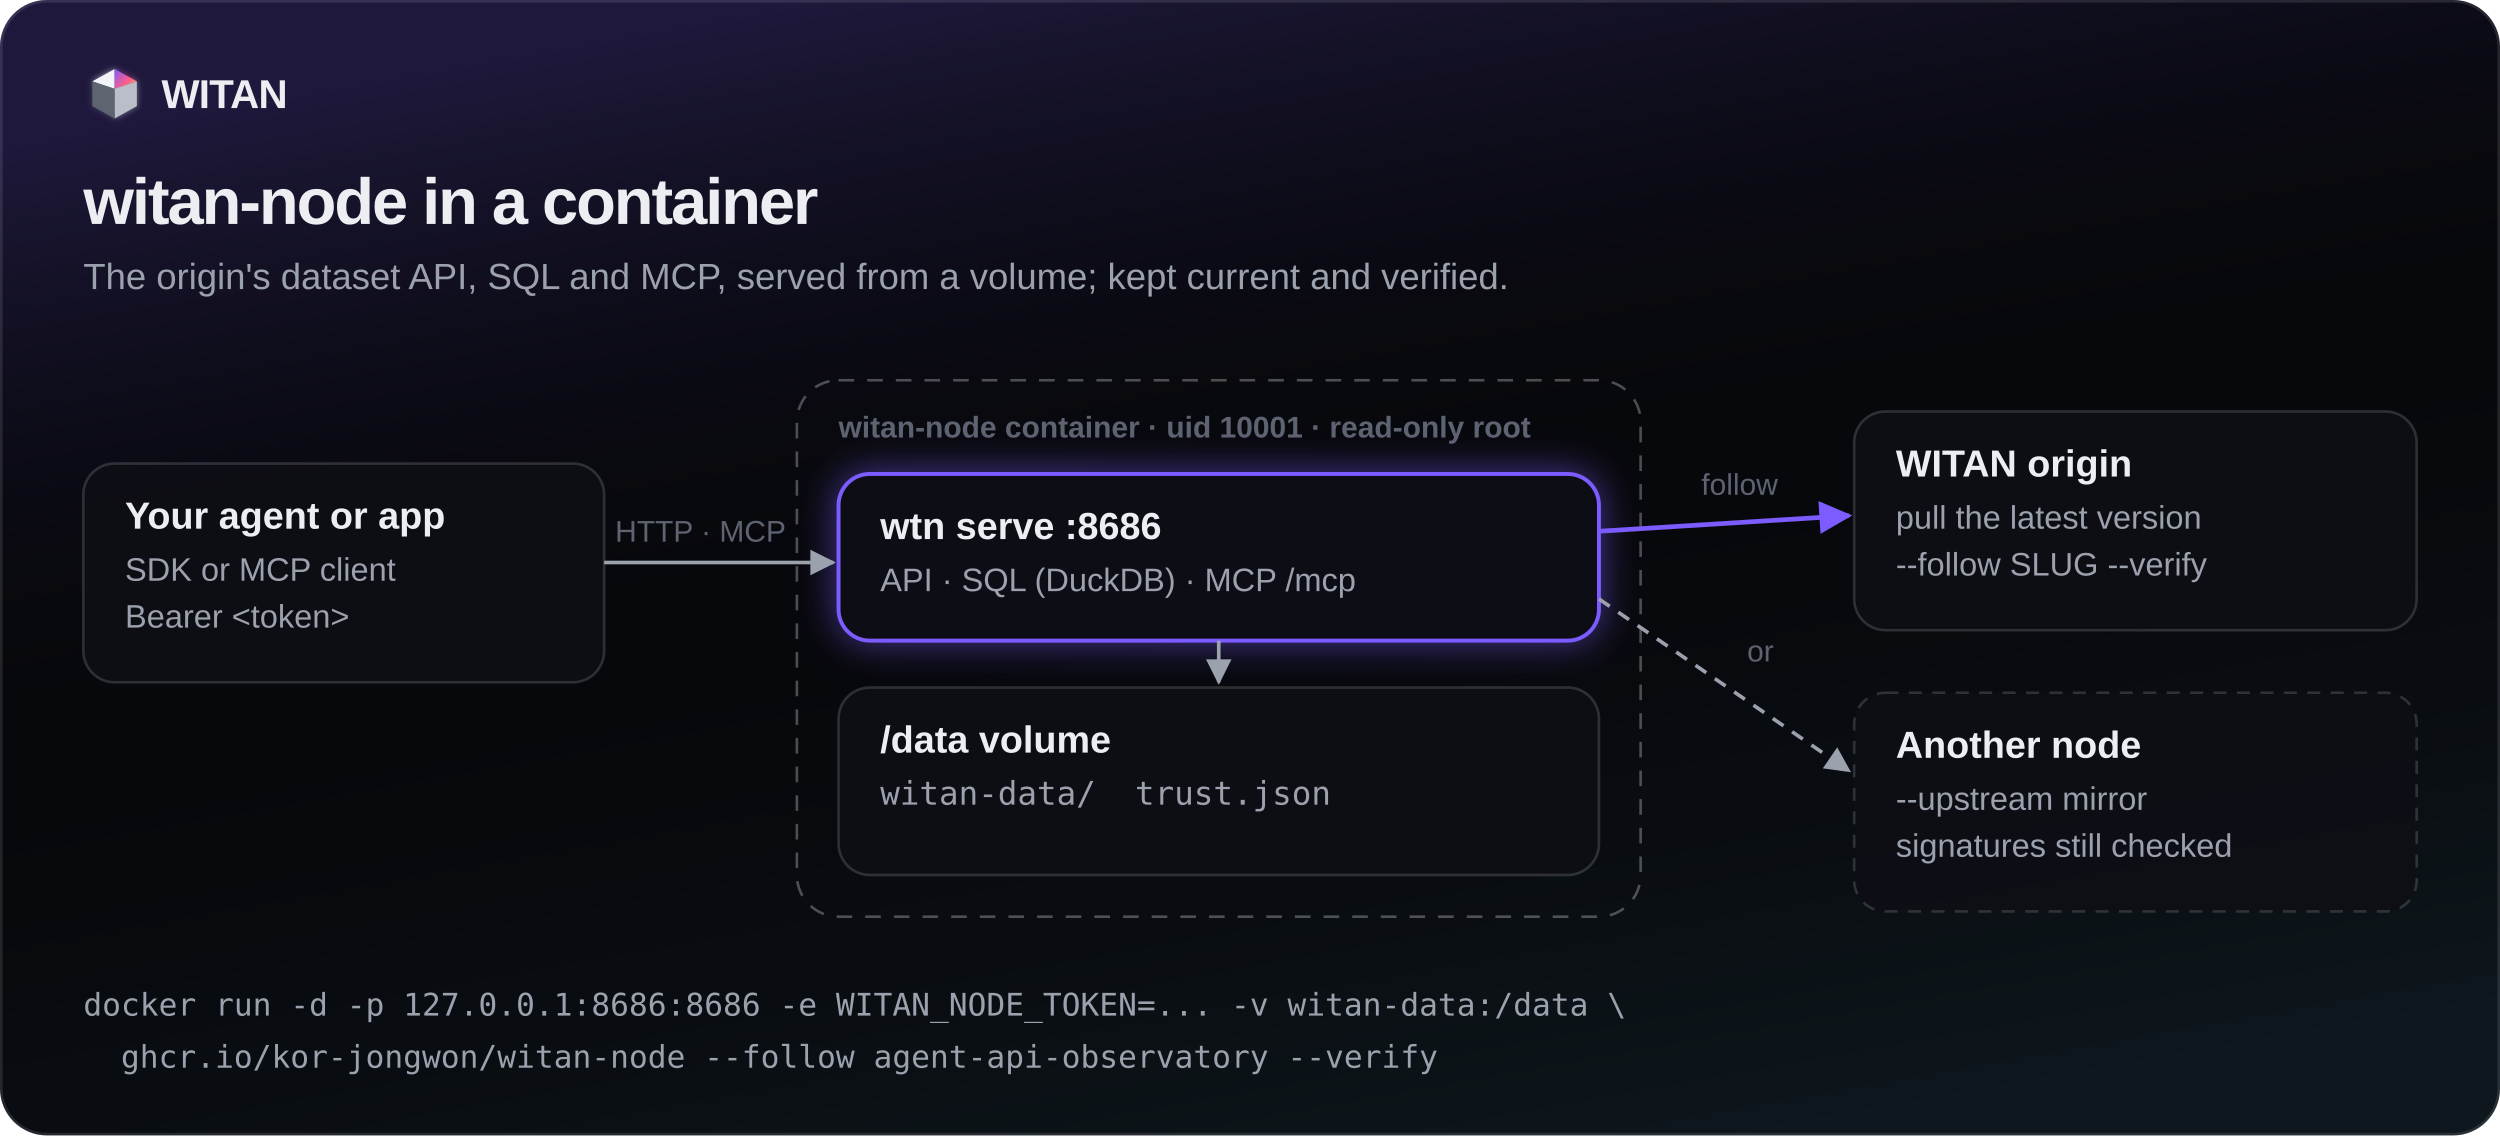
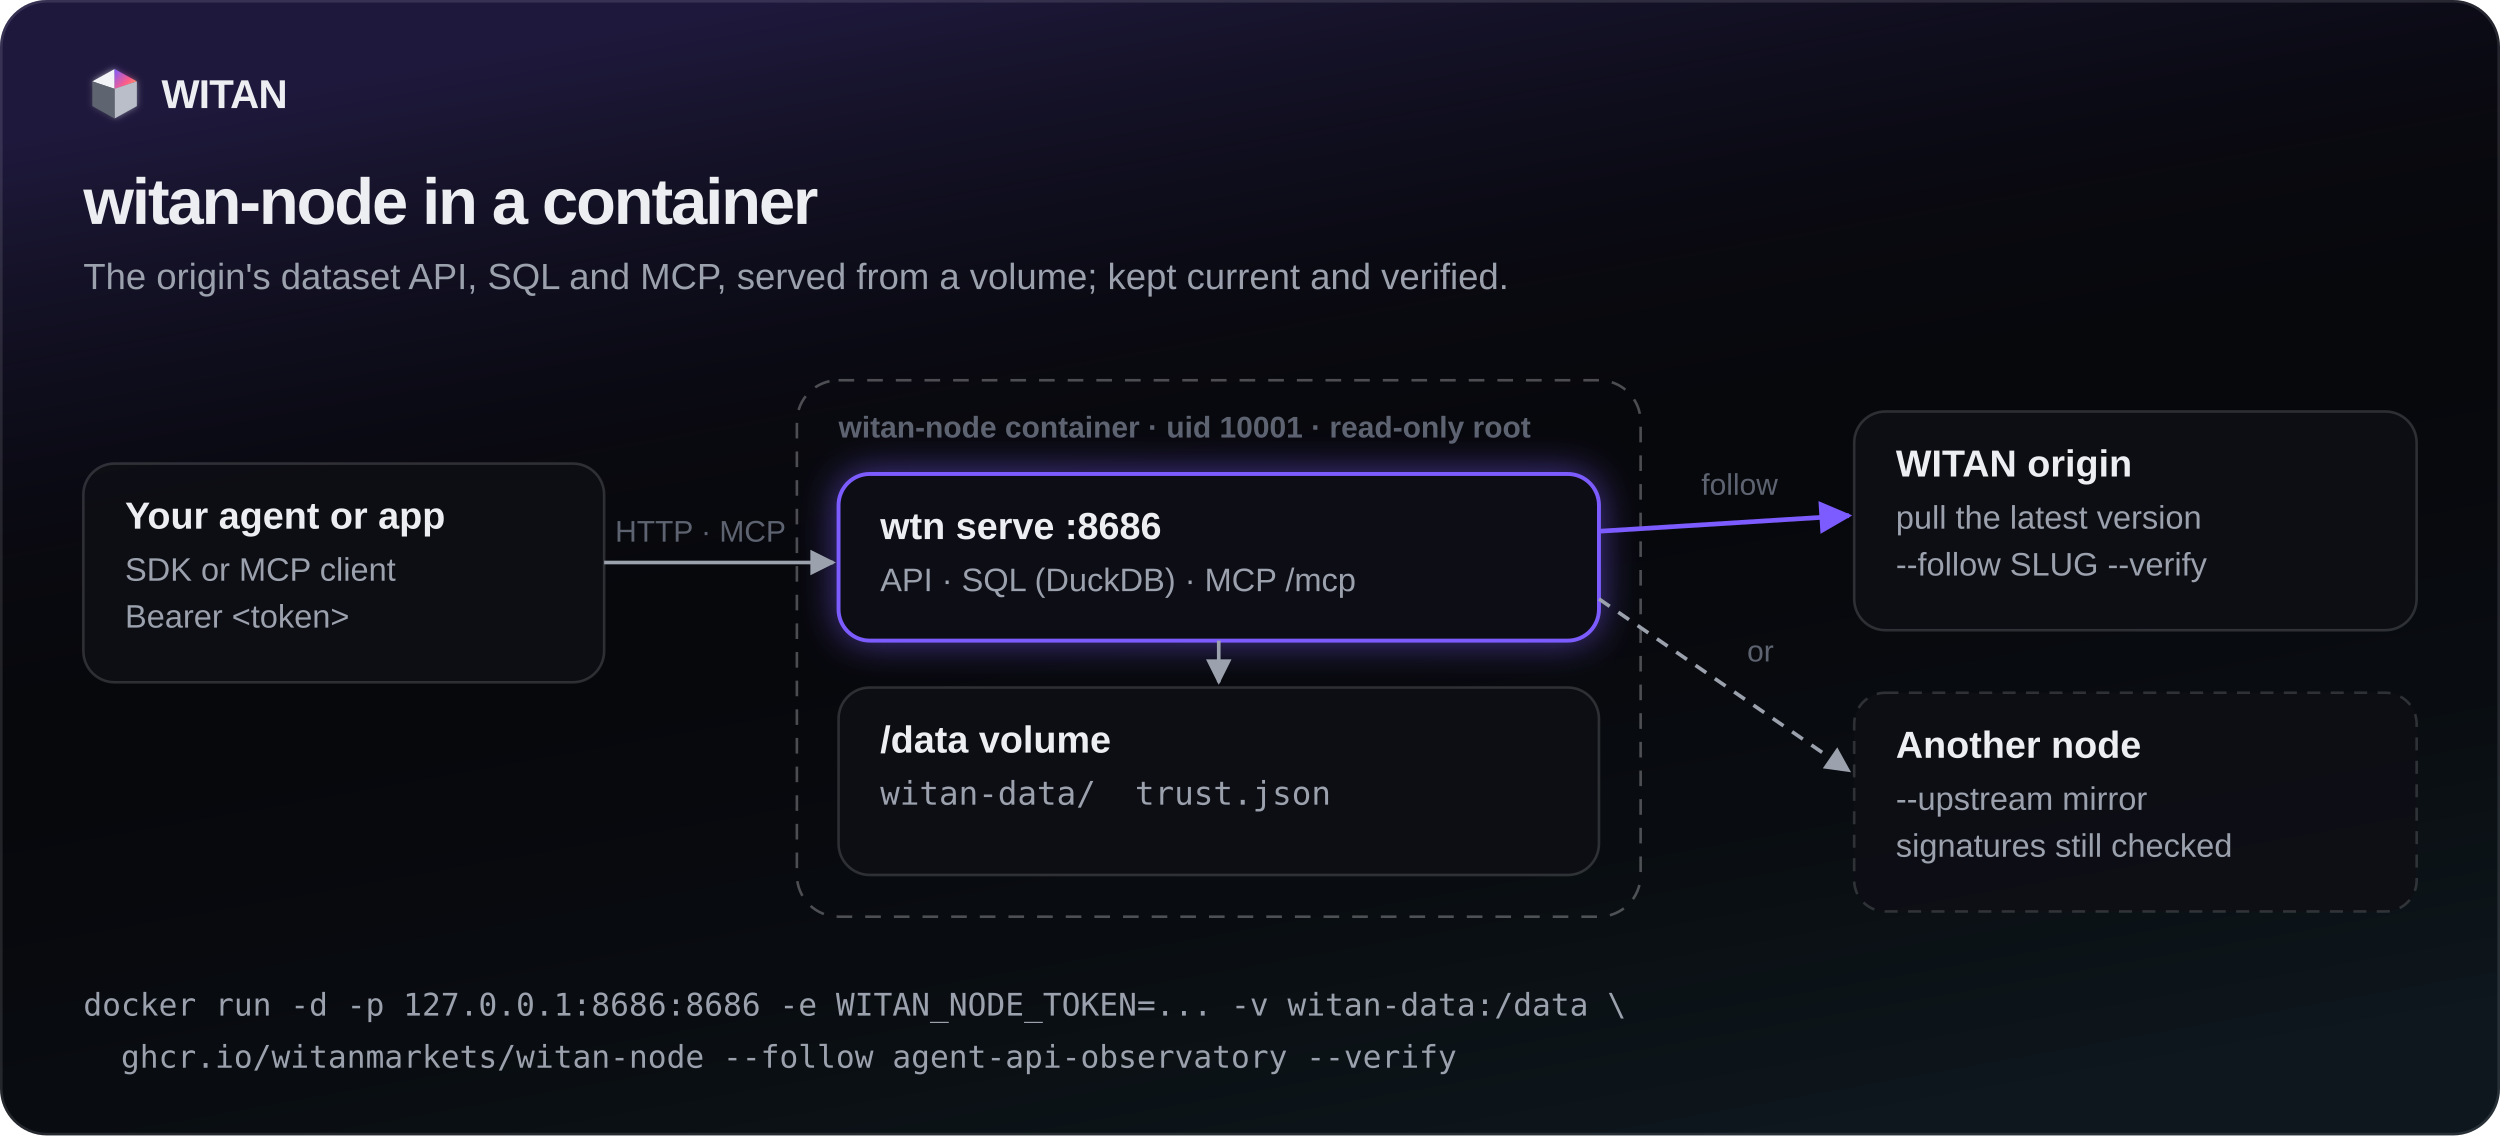
<svg xmlns="http://www.w3.org/2000/svg" viewBox="0 0 960 436" width="960" height="436" role="img" aria-label="witan-node container topology: agent, node, volume, origin and mirrors" font-family="'Wanted Sans Variable', 'Wanted Sans', 'Segoe UI', 'Helvetica Neue', Arial, sans-serif" text-rendering="geometricPrecision">
  <defs>
    <marker id="arrow" viewBox="0 0 10 10" refX="9" refY="5" markerWidth="7" markerHeight="7" orient="auto-start-reverse">
      <path d="M0 0L10 5L0 10z" fill="#9BA1AD" />
    </marker>
    <marker id="arrow-v" viewBox="0 0 10 10" refX="9" refY="5" markerWidth="7" markerHeight="7" orient="auto-start-reverse">
      <path d="M0 0L10 5L0 10z" fill="#7C5CFF" />
    </marker>
    <marker id="arrow-a" viewBox="0 0 10 10" refX="9" refY="5" markerWidth="7" markerHeight="7" orient="auto-start-reverse">
      <path d="M0 0L10 5L0 10z" fill="#FFB35C" />
    </marker>
    <linearGradient id="aurora" x1="12" y1="2" x2="21" y2="10" gradientUnits="userSpaceOnUse">
      <stop offset="0" stop-color="#7C5CFF" />
      <stop offset=".6" stop-color="#FF5C87" />
      <stop offset="1" stop-color="#FFB35C" />
    </linearGradient>
    <linearGradient id="aurora-h" x1="0" y1="0" x2="1" y2="0">
      <stop offset="0" stop-color="#7C5CFF" />
      <stop offset="1" stop-color="#5EE0FF" />
    </linearGradient>
    <linearGradient id="aurora-v" x1="0" y1="1" x2="0" y2="0">
      <stop offset="0" stop-color="#7C5CFF" />
      <stop offset="1" stop-color="#5EE0FF" />
    </linearGradient>
    <linearGradient id="tint" x1=".3" y1="0" x2=".7" y2="1">
      <stop offset="0" stop-color="#7C5CFF" stop-opacity=".2" />
      <stop offset=".46" stop-color="#07080C" stop-opacity="0" />
      <stop offset="1" stop-color="#5EE0FF" stop-opacity=".07" />
    </linearGradient>
    <filter id="glow-v" x="-50%" y="-50%" width="200%" height="200%">
      <feDropShadow dx="0" dy="0" stdDeviation="7" flood-color="#7C5CFF" flood-opacity="0.55" />
    </filter>
    <filter id="glow-w" x="-50%" y="-50%" width="200%" height="200%">
      <feDropShadow dx="0" dy="0" stdDeviation="2.5" flood-color="#ECEEF2" flood-opacity="0.45" />
    </filter>
    <filter id="glow-g" x="-50%" y="-50%" width="200%" height="200%">
      <feDropShadow dx="0" dy="0" stdDeviation="4" flood-color="#58C48A" flood-opacity="0.8" />
    </filter>
    <filter id="glow-a" x="-50%" y="-50%" width="200%" height="200%">
      <feDropShadow dx="0" dy="0" stdDeviation="4" flood-color="#FFB35C" flood-opacity="0.45" />
    </filter>
    <filter id="blur-mark" x="-50%" y="-50%" width="200%" height="200%">
      <feGaussianBlur stdDeviation="1.2" />
    </filter>
  </defs>
  <rect width="960" height="436" rx="18" fill="#07080C" />
  <rect width="960" height="436" rx="18" fill="url(#tint)" />
  <rect x=".5" y=".5" width="959" height="435" rx="17.5" fill="none" stroke="#ECEEF2" stroke-opacity=".12" />
  <g transform="translate(32.6 24.6) scale(0.95)" filter="url(#blur-mark)" opacity=".6">
    <polygon points="3,7 12,2 12,10" fill="#F2F3F7" />
    <polygon points="12,2 21,7 12,10" fill="url(#aurora)" />
    <polygon points="21,7 21,17 12,22 12,10" fill="#B9BEC9" />
    <polygon points="3,7 12,10 12,22 3,17" fill="#5E6470" />
  </g>
  <g transform="translate(32.6 24.6) scale(0.95)">
    <polygon points="3,7 12,2 12,10" fill="#F2F3F7" />
    <polygon points="12,2 21,7 12,10" fill="url(#aurora)" />
    <polygon points="21,7 21,17 12,22 12,10" fill="#B9BEC9" />
    <polygon points="3,7 12,10 12,22 3,17" fill="#5E6470" />
  </g>
  <text x="62" y="41.5" font-size="15.5" font-weight="700" letter-spacing="-0.3" fill="#ECEEF2">WITAN</text>
  <text x="32" y="86" font-size="25" font-weight="800" letter-spacing="-0.8" fill="#ECEEF2">witan-node in a container</text>
  <text x="32" y="111" font-size="14" fill="#9BA1AD">The origin's dataset API, SQL and MCP, served from a volume; kept current and verified.</text>
  <g transform="translate(0 40)">
    <rect x="32" y="138" width="200" height="84" rx="12" fill="#0E0F16" fill-opacity=".86" stroke="#ECEEF2" stroke-opacity=".16" />
    <text x="48" y="163" font-size="14.5" font-weight="600" fill="#ECEEF2" text-anchor="start" xml:space="preserve">Your agent or app</text>
    <text x="48" y="183" font-size="12.5" font-weight="400" fill="#9BA1AD" text-anchor="start" xml:space="preserve">SDK or MCP client</text>
    <text x="48" y="201" font-size="12.5" font-weight="400" fill="#9BA1AD" text-anchor="start" xml:space="preserve">Bearer &lt;token&gt;</text>
    <rect x="306" y="106" width="324" height="206" rx="16" fill="none" stroke="#ECEEF2" stroke-opacity=".3" stroke-dasharray="6 5" />
    <text x="322" y="128" font-size="11.5" font-weight="600" fill="#5D6370" text-anchor="start" xml:space="preserve">witan-node container · uid 10001 · read-only root</text>
    <rect x="322" y="142" width="292" height="64" rx="12" fill="#0E0F16" stroke="#7C5CFF" stroke-width="1.5" filter="url(#glow-v)" />
    <text x="338" y="167" font-size="14.5" font-weight="600" fill="#ECEEF2" text-anchor="start" xml:space="preserve">wtn serve :8686</text>
    <text x="338" y="187" font-size="12.5" font-weight="400" fill="#9BA1AD" text-anchor="start" xml:space="preserve">API · SQL (DuckDB) · MCP /mcp</text>
    <rect x="322" y="224" width="292" height="72" rx="12" fill="#0E0F16" fill-opacity=".86" stroke="#ECEEF2" stroke-opacity=".16" />
    <text x="338" y="249" font-size="14.5" font-weight="600" fill="#ECEEF2" text-anchor="start" xml:space="preserve">/data volume</text>
    <text x="338" y="269" font-size="12.5" font-weight="400" fill="#9BA1AD" text-anchor="start" xml:space="preserve" font-family="'DM Mono', 'SFMono-Regular', Consolas, monospace">witan-data/  trust.json</text>
    <rect x="712" y="118" width="216" height="84" rx="12" fill="#0E0F16" fill-opacity=".86" stroke="#ECEEF2" stroke-opacity=".16" />
    <text x="728" y="143" font-size="14.5" font-weight="600" fill="#ECEEF2" text-anchor="start" xml:space="preserve">WITAN origin</text>
    <text x="728" y="163" font-size="12.5" font-weight="400" fill="#9BA1AD" text-anchor="start" xml:space="preserve">pull the latest version</text>
    <text x="728" y="181" font-size="12.5" font-weight="400" fill="#9BA1AD" text-anchor="start" xml:space="preserve">--follow SLUG --verify</text>
    <rect x="712" y="226" width="216" height="84" rx="12" fill="#0E0F16" fill-opacity=".86" stroke="#ECEEF2" stroke-opacity=".16" stroke-dasharray="5 4" />
    <text x="728" y="251" font-size="14.5" font-weight="600" fill="#ECEEF2" text-anchor="start" xml:space="preserve">Another node</text>
    <text x="728" y="271" font-size="12.5" font-weight="400" fill="#9BA1AD" text-anchor="start" xml:space="preserve">--upstream mirror</text>
    <text x="728" y="289" font-size="12.5" font-weight="400" fill="#9BA1AD" text-anchor="start" xml:space="preserve">signatures still checked</text>
    <path d="M232 176L320 176" fill="none" stroke="#9BA1AD" stroke-width="1.4" marker-end="url(#arrow)" />
    <text x="269" y="168" font-size="11.5" font-weight="400" fill="#5D6370" text-anchor="middle" xml:space="preserve">HTTP · MCP</text>
    <path d="M614 164L710 158" fill="none" stroke="#7C5CFF" stroke-width="1.8" marker-end="url(#arrow-v)" />
    <text x="668" y="150" font-size="11.5" font-weight="400" fill="#5D6370" text-anchor="middle" xml:space="preserve">follow</text>
    <path d="M614 190L710 256" fill="none" stroke-dasharray="5 4" stroke="#9BA1AD" stroke-width="1.4" marker-end="url(#arrow)" />
    <text x="676" y="214" font-size="11.5" font-weight="400" fill="#5D6370" text-anchor="middle" xml:space="preserve">or</text>
    <path d="M468 206L468 222" fill="none" stroke="#9BA1AD" stroke-width="1.4" marker-end="url(#arrow)" />
    <text x="32" y="350" font-size="12" font-weight="400" fill="#9BA1AD" text-anchor="start" xml:space="preserve" font-family="'DM Mono', 'SFMono-Regular', Consolas, monospace">docker run -d -p 127.0.0.1:8686:8686 -e WITAN_NODE_TOKEN=... -v witan-data:/data \</text>
-     <text x="32" y="370" font-size="12" font-weight="400" fill="#9BA1AD" text-anchor="start" xml:space="preserve" font-family="'DM Mono', 'SFMono-Regular', Consolas, monospace">  ghcr.io/kor-jongwon/witan-node --follow agent-api-observatory --verify</text>
+     <text x="32" y="370" font-size="12" font-weight="400" fill="#9BA1AD" text-anchor="start" xml:space="preserve" font-family="'DM Mono', 'SFMono-Regular', Consolas, monospace">  ghcr.io/witanmarkets/witan-node --follow agent-api-observatory --verify</text>
  </g>
</svg>
